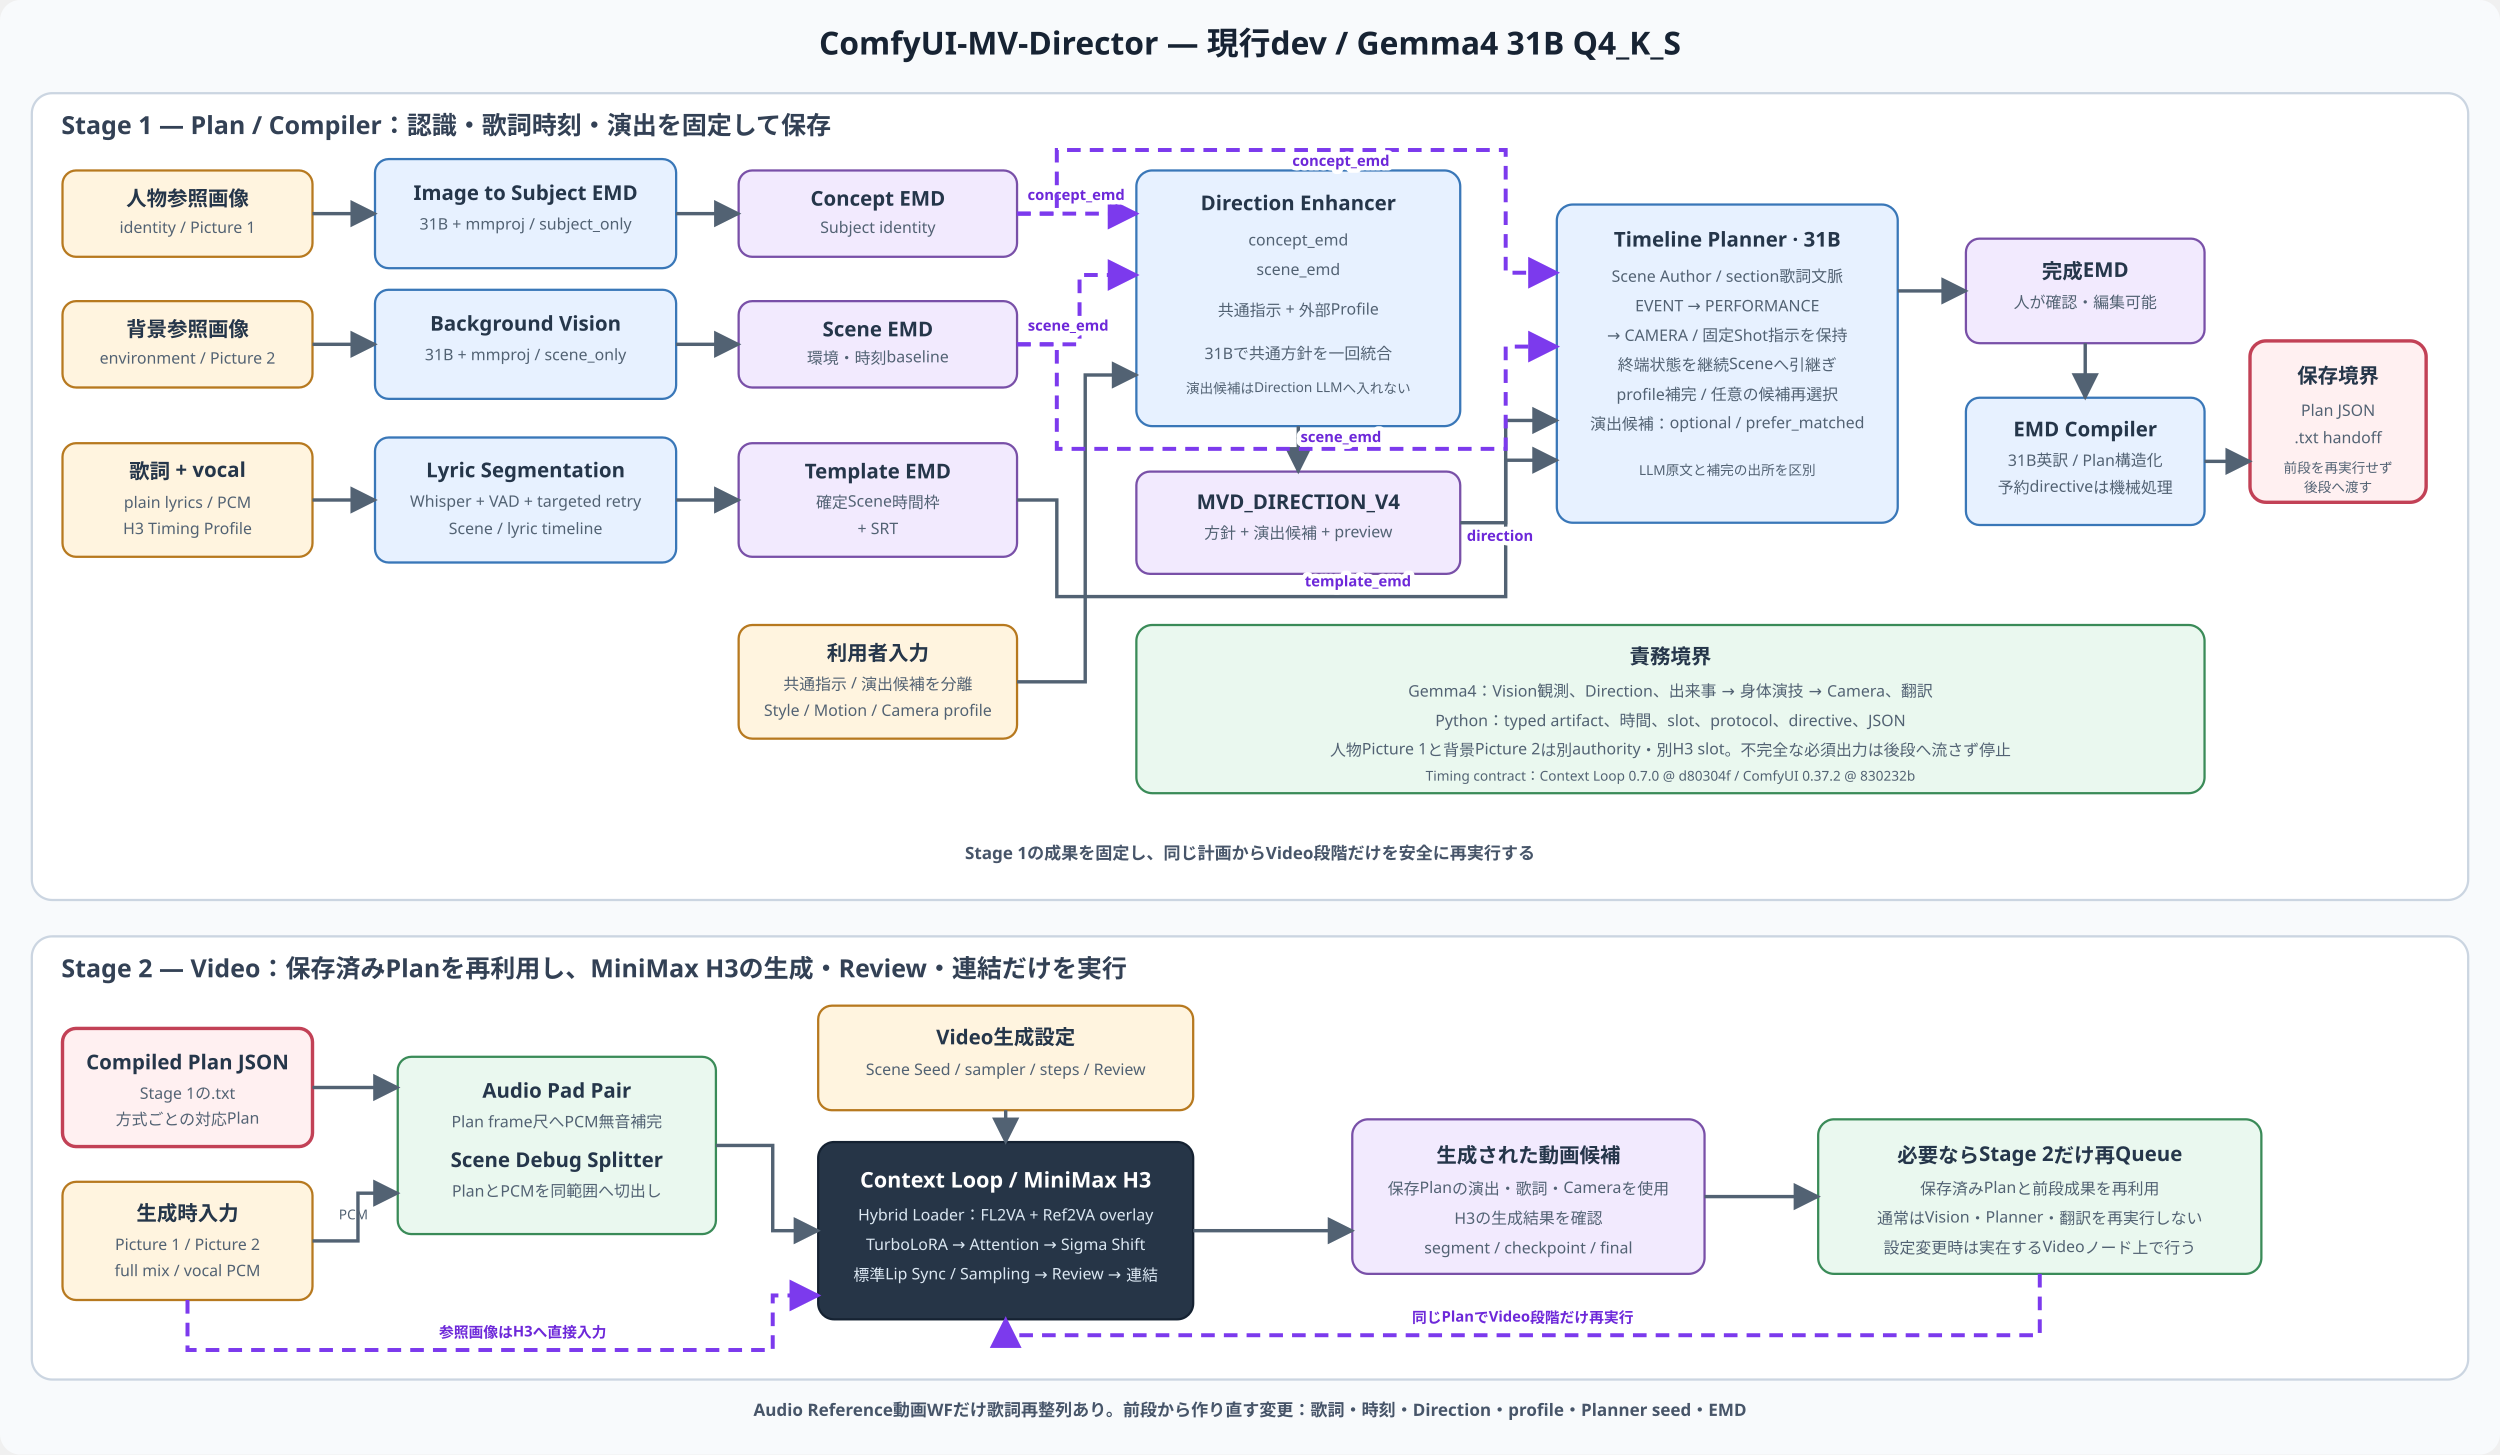
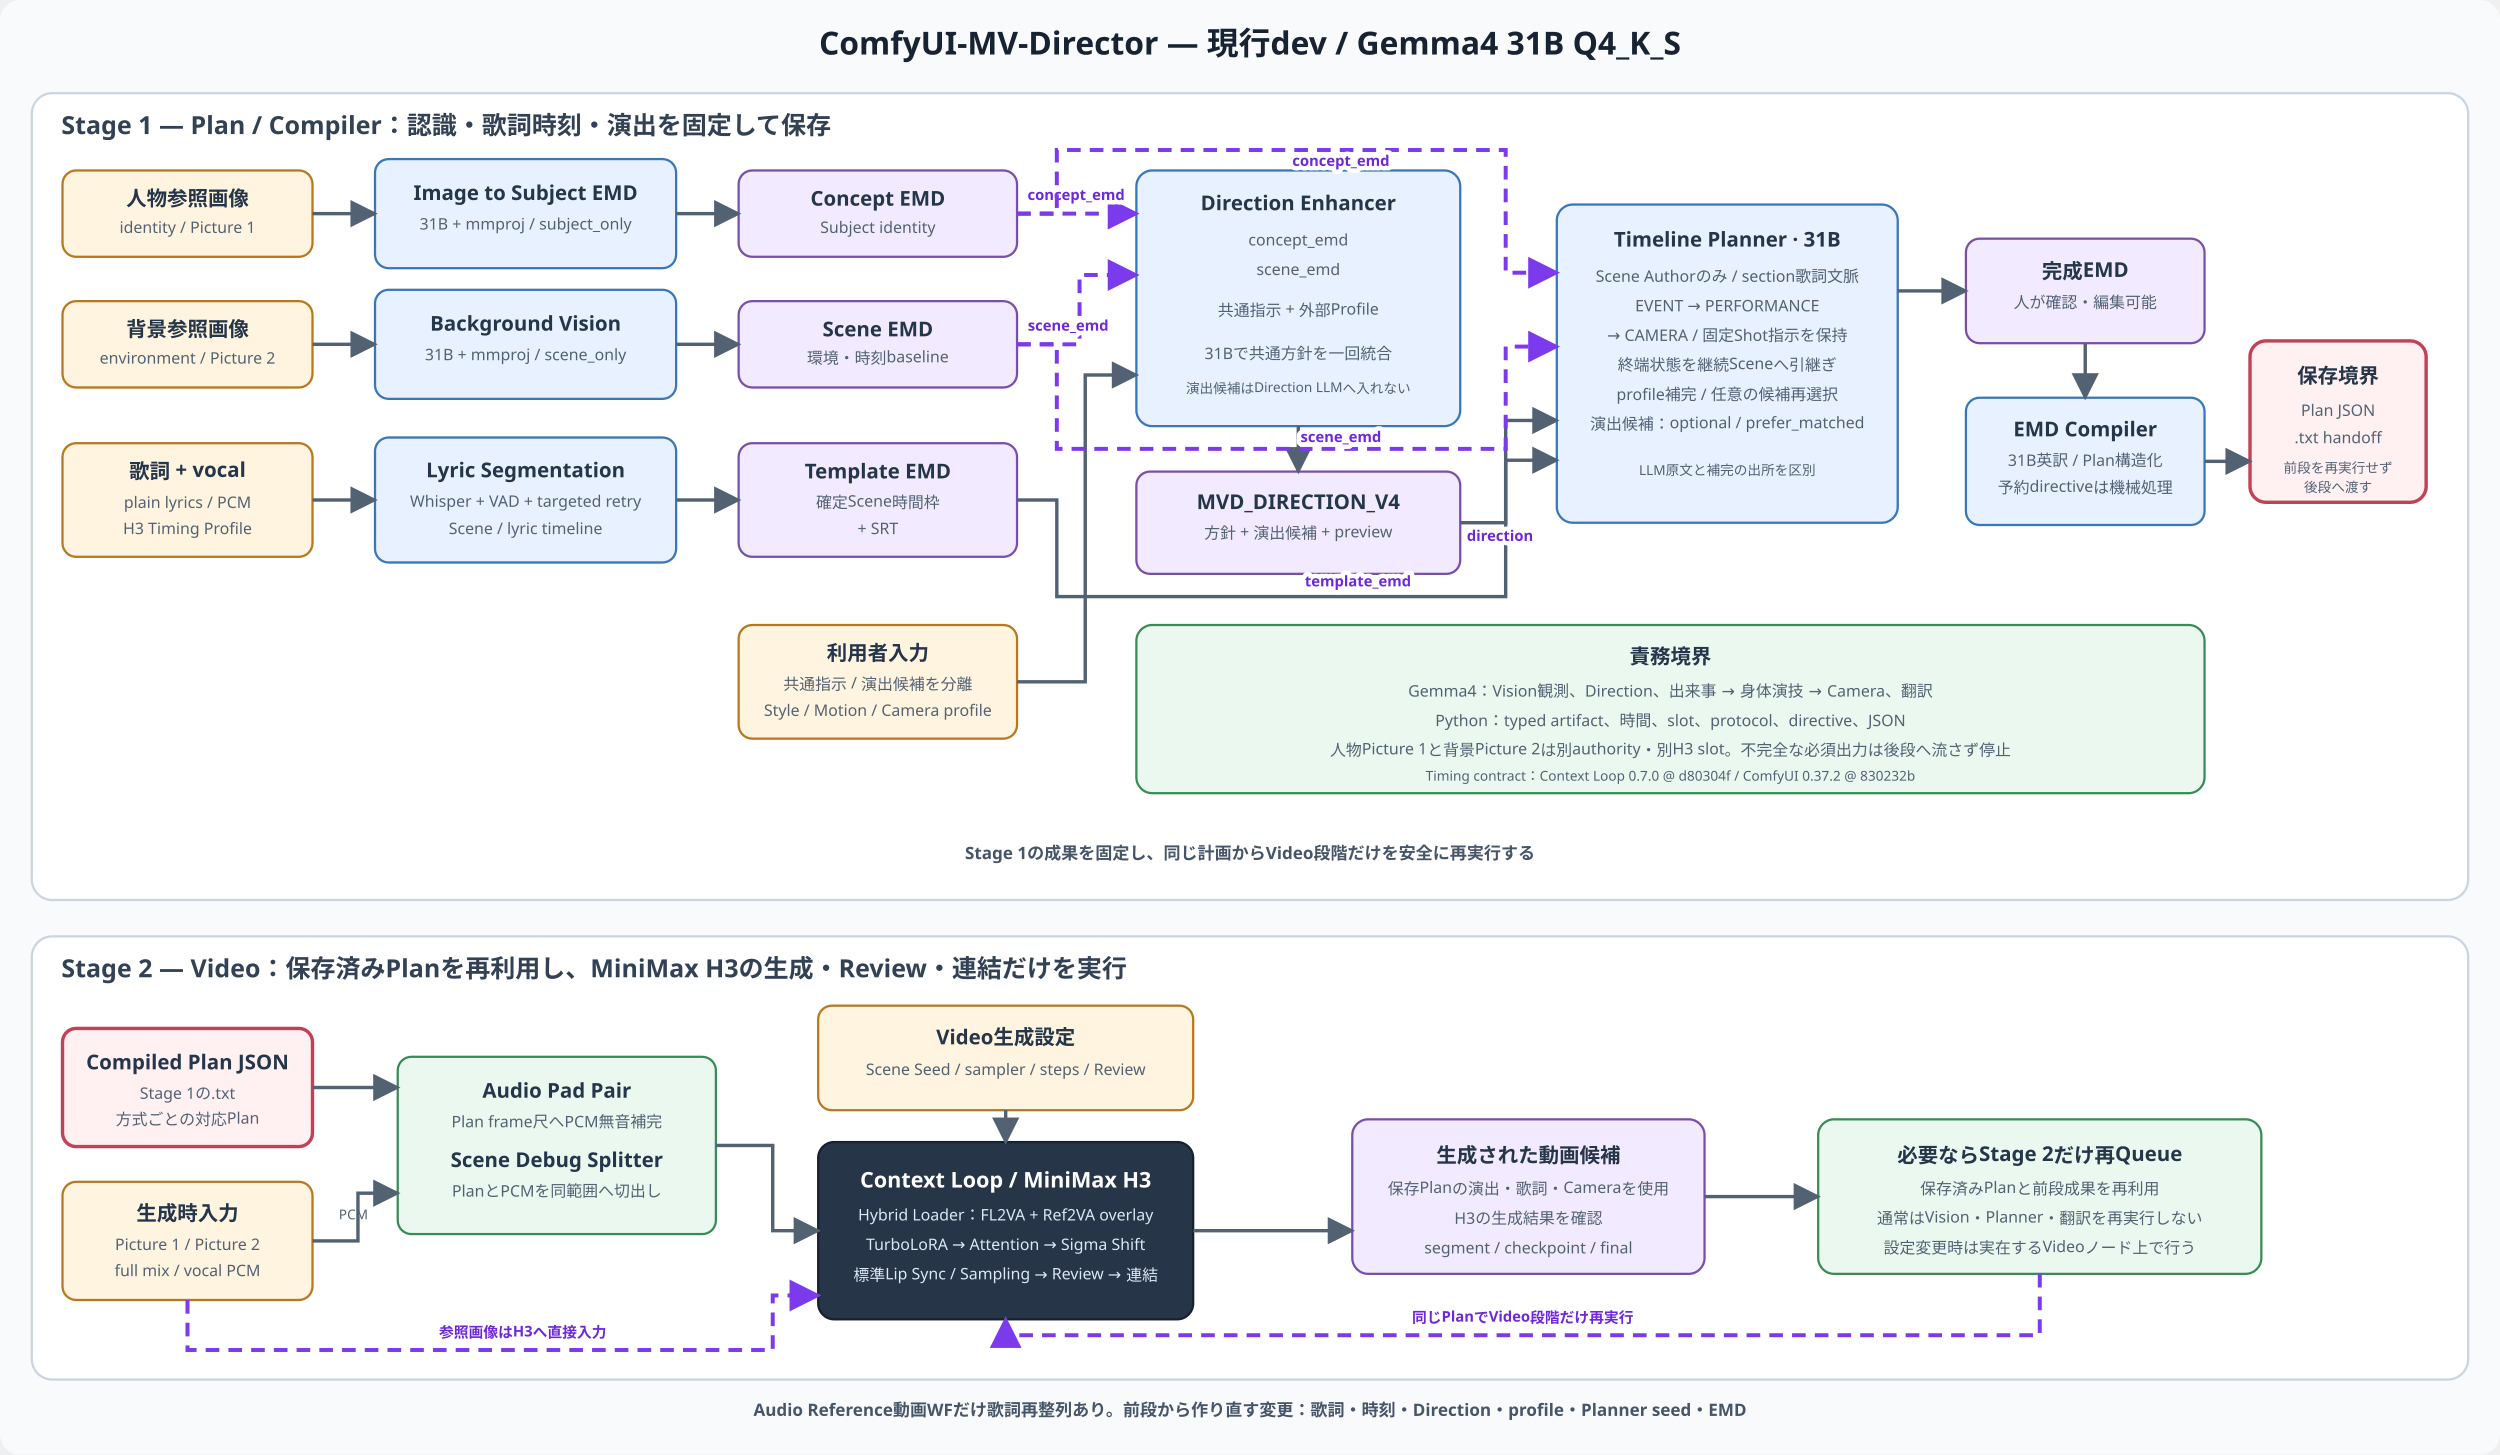
<svg xmlns="http://www.w3.org/2000/svg" width="2200" height="1280" viewBox="0 0 2200 1280" role="img" aria-labelledby="title desc">
  <defs>
    <marker id="arrow" viewBox="0 0 10 10" refX="9" refY="5" markerWidth="8" markerHeight="8" orient="auto">
      <path d="M0 0L10 5L0 10Z" fill="#526273" />
    </marker>
    <marker id="dashArrow" viewBox="0 0 10 10" refX="9" refY="5" markerWidth="8" markerHeight="8" orient="auto">
      <path d="M0 0L10 5L0 10Z" fill="#7c3aed" />
    </marker>
    <style>
      .canvas{fill:#f8fafc}.stage{fill:#fff;stroke:#cbd5e1;stroke-width:2}.input{fill:#fff4df;stroke:#b7791f;stroke-width:2}.node{fill:#e7f1ff;stroke:#3977b8;stroke-width:2}.py{fill:#eaf8ef;stroke:#3a8b58;stroke-width:2}.artifact{fill:#f2eafe;stroke:#7950a8;stroke-width:2}.save{fill:#fff0f1;stroke:#c24156;stroke-width:3}.target{fill:#263547;stroke:#152232;stroke-width:2}.edge{fill:none;stroke:#526273;stroke-width:3;marker-end:url(#arrow)}.dash{fill:none;stroke:#7c3aed;stroke-width:3.5;stroke-dasharray:12 8;marker-end:url(#dashArrow)}.title{fill:#172333;font:700 28px "Yu Gothic UI","Noto Sans JP",sans-serif;text-anchor:middle}.stageTitle{fill:#334155;font:700 22px "Yu Gothic UI","Noto Sans JP",sans-serif}.label{fill:#25364a;font:700 18px "Yu Gothic UI","Noto Sans JP",sans-serif;text-anchor:middle}.small{fill:#526273;font:500 14px "Yu Gothic UI","Noto Sans JP",sans-serif;text-anchor:middle}.tiny{fill:#526273;font:500 12px "Yu Gothic UI","Noto Sans JP",sans-serif;text-anchor:middle}.white{fill:#fff;font:700 19px "Yu Gothic UI","Noto Sans JP",sans-serif;text-anchor:middle}.whiteSmall{fill:#dbe7f2;font:500 14px "Yu Gothic UI","Noto Sans JP",sans-serif;text-anchor:middle}.note{fill:#475569;font:600 15px "Yu Gothic UI","Noto Sans JP",sans-serif;text-anchor:middle}.edgeLabel{fill:#6d28d9;font:700 13px "Yu Gothic UI","Noto Sans JP",sans-serif;text-anchor:middle;paint-order:stroke;stroke:#fff;stroke-width:8;stroke-linejoin:round}
    </style>
  </defs>
  <rect class="canvas" width="2200" height="1280" rx="18" />
  <text class="title" x="1100" y="48">ComfyUI-MV-Director — 現行dev / Gemma4 31B Q4_K_S</text>
  <rect class="stage" x="28" y="82" width="2144" height="710" rx="18" />
  <text class="stageTitle" x="54" y="118">Stage 1 — Plan / Compiler：認識・歌詞時刻・演出を固定して保存</text>
  <rect class="input" x="55" y="150" width="220" height="76" rx="12" />
  <text class="label" x="165" y="181">人物参照画像</text>
  <text class="small" x="165" y="205">identity / Picture 1</text>
  <rect class="node" x="330" y="140" width="265" height="96" rx="12" />
  <text class="label" x="462.5" y="176">Image to Subject EMD</text>
  <text class="small" x="462.5" y="202">31B + mmproj / subject_only</text>
  <rect class="artifact" x="650" y="150" width="245" height="76" rx="12" />
  <text class="label" x="772.5" y="181">Concept EMD</text>
  <text class="small" x="772.5" y="205">Subject identity</text>
  <path class="edge" d="M275 188H330" />
  <path class="edge" d="M595 188H650" />
  <rect class="input" x="55" y="265" width="220" height="76" rx="12" />
  <text class="label" x="165" y="296">背景参照画像</text>
  <text class="small" x="165" y="320">environment / Picture 2</text>
  <rect class="node" x="330" y="255" width="265" height="96" rx="12" />
  <text class="label" x="462.5" y="291">Background Vision</text>
  <text class="small" x="462.5" y="317">31B + mmproj / scene_only</text>
  <rect class="artifact" x="650" y="265" width="245" height="76" rx="12" />
  <text class="label" x="772.5" y="296">Scene EMD</text>
  <text class="small" x="772.5" y="320">環境・時刻baseline</text>
  <path class="edge" d="M275 303H330" />
  <path class="edge" d="M595 303H650" />
  <rect class="input" x="55" y="390" width="220" height="100" rx="12" />
  <text class="label" x="165" y="421">歌詞 + vocal</text>
  <text class="small" x="165" y="447">plain lyrics / PCM</text>
  <text class="small" x="165" y="470">H3 Timing Profile</text>
  <rect class="node" x="330" y="385" width="265" height="110" rx="12" />
  <text class="label" x="462.5" y="420">Lyric Segmentation</text>
  <text class="small" x="462.5" y="446">Whisper + VAD + targeted retry</text>
  <text class="small" x="462.5" y="470">Scene / lyric timeline</text>
  <rect class="artifact" x="650" y="390" width="245" height="100" rx="12" />
  <text class="label" x="772.5" y="421">Template EMD</text>
  <text class="small" x="772.5" y="447">確定Scene時間枠</text>
  <text class="small" x="772.5" y="470">+ SRT</text>
  <path class="edge" d="M275 440H330" />
  <path class="edge" d="M595 440H650" />
  <rect class="input" x="650" y="550" width="245" height="100" rx="12" />
  <text class="label" x="772.5" y="581">利用者入力</text>
  <text class="small" x="772.5" y="607">共通指示 / 演出候補を分離</text>
  <text class="small" x="772.5" y="630">Style / Motion / Camera profile</text>
  <rect class="node" x="1000" y="150" width="285" height="225" rx="14" />
  <text class="label" x="1142.5" y="185">Direction Enhancer</text>
  <text class="small" x="1142.5" y="216">concept_emd</text>
  <text class="small" x="1142.5" y="242">scene_emd</text>
  <text class="small" x="1142.5" y="278">共通指示 + 外部Profile</text>
  <text class="small" x="1142.5" y="316">31Bで共通方針を一回統合</text>
  <text class="tiny" x="1142.5" y="346">演出候補はDirection LLMへ入れない</text>
  <path class="dash" d="M895 188H1000" />
  <text class="edgeLabel" x="947" y="176">concept_emd</text>
  <path class="dash" d="M895 303H950V242H1000" />
  <text class="edgeLabel" x="940" y="291">scene_emd</text>
  <path class="edge" d="M895 600H955V330H1000" />
  <rect class="artifact" x="1000" y="415" width="285" height="90" rx="12" />
  <text class="label" x="1142.5" y="448">MVD_DIRECTION_V4</text>
  <text class="small" x="1142.5" y="474">方針 + 演出候補 + preview</text>
  <path class="edge" d="M1142.5 375V415" />
  <rect class="node" x="1370" y="180" width="300" height="280" rx="14" />
  <text class="label" x="1520" y="217">Timeline Planner · 31B</text>
-   <text class="small" x="1520" y="248">Scene Author / section歌詞文脈</text>
+   <text class="small" x="1520" y="248">Scene Authorのみ / section歌詞文脈</text>
  <text class="small" x="1520" y="274">EVENT → PERFORMANCE</text>
  <text class="small" x="1520" y="300">→ CAMERA / 固定Shot指示を保持</text>
  <text class="small" x="1520" y="326">終端状態を継続Sceneへ引継ぎ</text>
  <text class="small" x="1520" y="352">profile補完 / 任意の候補再選択</text>
  <text class="small" x="1520" y="378">演出候補：optional / prefer_matched</text>
  <text class="tiny" x="1520" y="418">LLM原文と補完の出所を区別</text>
  <path class="edge" d="M895 440H930V525H1325V405H1370" />
  <text class="edgeLabel" x="1195" y="516">template_emd</text>
  <path class="edge" d="M1285 460H1325V370H1370" />
  <text class="edgeLabel" x="1320" y="476">direction</text>
  <path class="dash" d="M895 188H930V132H1325V240H1370" />
  <text class="edgeLabel" x="1180" y="146">concept_emd</text>
  <path class="dash" d="M895 303H930V395H1325V305H1370" />
  <text class="edgeLabel" x="1180" y="389">scene_emd</text>
  <rect class="artifact" x="1730" y="210" width="210" height="92" rx="12" />
  <text class="label" x="1835" y="245">完成EMD</text>
  <text class="small" x="1835" y="271">人が確認・編集可能</text>
  <path class="edge" d="M1670 256H1730" />
  <rect class="node" x="1730" y="350" width="210" height="112" rx="12" />
  <text class="label" x="1835" y="384">EMD Compiler</text>
  <text class="small" x="1835" y="410">31B英訳 / Plan構造化</text>
  <text class="small" x="1835" y="434">予約directiveは機械処理</text>
  <path class="edge" d="M1835 302V350" />
  <rect class="save" x="1980" y="300" width="155" height="142" rx="14" />
  <text class="label" x="2057.5" y="337">保存境界</text>
  <text class="small" x="2057.5" y="366">Plan JSON</text>
  <text class="small" x="2057.5" y="390">.txt handoff</text>
  <text class="tiny" x="2057.5" y="416">前段を再実行せず</text>
  <text class="tiny" x="2057.5" y="433">後段へ渡す</text>
  <path class="edge" d="M1940 406H1980" />
  <rect class="py" x="1000" y="550" width="940" height="148" rx="14" />
  <text class="label" x="1470" y="584">責務境界</text>
  <text class="small" x="1470" y="613">Gemma4：Vision観測、Direction、出来事 → 身体演技 → Camera、翻訳</text>
  <text class="small" x="1470" y="639">Python：typed artifact、時間、slot、protocol、directive、JSON</text>
  <text class="small" x="1470" y="665">人物Picture 1と背景Picture 2は別authority・別H3 slot。不完全な必須出力は後段へ流さず停止</text>
  <text class="tiny" x="1470" y="687">Timing contract：Context Loop 0.7.0 @ d80304f / ComfyUI 0.37.2 @ 830232b</text>
  <text class="note" x="1100" y="756">Stage 1の成果を固定し、同じ計画からVideo段階だけを安全に再実行する</text>
  <rect class="stage" x="28" y="824" width="2144" height="390" rx="18" />
  <text class="stageTitle" x="54" y="860">Stage 2 — Video：保存済みPlanを再利用し、MiniMax H3の生成・Review・連結だけを実行</text>
  <rect class="save" x="55" y="905" width="220" height="104" rx="12" />
  <text class="label" x="165" y="941">Compiled Plan JSON</text>
  <text class="small" x="165" y="967">Stage 1の.txt</text>
  <text class="small" x="165" y="990">方式ごとの対応Plan</text>
  <rect class="input" x="55" y="1040" width="220" height="104" rx="12" />
  <text class="label" x="165" y="1074">生成時入力</text>
  <text class="small" x="165" y="1100">Picture 1 / Picture 2</text>
  <text class="small" x="165" y="1123">full mix / vocal PCM</text>
  <rect class="py" x="350" y="930" width="280" height="156" rx="12" />
  <text class="label" x="490" y="966">Audio Pad Pair</text>
  <text class="small" x="490" y="992">Plan frame尺へPCM無音補完</text>
  <text class="label" x="490" y="1027">Scene Debug Splitter</text>
  <text class="small" x="490" y="1053">PlanとPCMを同範囲へ切出し</text>
  <rect class="input" x="720" y="885" width="330" height="92" rx="12" />
  <text class="label" x="885" y="919">Video生成設定</text>
  <text class="small" x="885" y="946">Scene Seed / sampler / steps / Review</text>
  <rect class="target" x="720" y="1005" width="330" height="156" rx="14" />
  <text class="white" x="885" y="1045">Context Loop / MiniMax H3</text>
  <text class="whiteSmall" x="885" y="1074">Hybrid Loader：FL2VA + Ref2VA overlay</text>
  <text class="whiteSmall" x="885" y="1100">TurboLoRA → Attention → Sigma Shift</text>
  <text class="whiteSmall" x="885" y="1127">標準Lip Sync / Sampling → Review → 連結</text>
  <rect class="artifact" x="1190" y="985" width="310" height="136" rx="14" />
  <text class="label" x="1345" y="1023">生成された動画候補</text>
  <text class="small" x="1345" y="1051">保存Planの演出・歌詞・Cameraを使用</text>
  <text class="small" x="1345" y="1077">H3の生成結果を確認</text>
  <text class="small" x="1345" y="1103">segment / checkpoint / final</text>
  <rect class="py" x="1600" y="985" width="390" height="136" rx="14" />
  <text class="label" x="1795" y="1023">必要ならStage 2だけ再Queue</text>
  <text class="small" x="1795" y="1051">保存済みPlanと前段成果を再利用</text>
  <text class="small" x="1795" y="1077">通常はVision・Planner・翻訳を再実行しない</text>
  <text class="small" x="1795" y="1103">設定変更時は実在するVideoノード上で行う</text>
  <path class="edge" d="M275 957H350" />
  <path class="edge" d="M275 1092H315V1050H350" />
  <text class="tiny" x="311" y="1073">PCM</text>
  <path class="dash" d="M165 1144V1188H680V1140H720" />
  <text class="edgeLabel" x="460" y="1177">参照画像はH3へ直接入力</text>
  <path class="edge" d="M630 1008H680V1083H720" />
  <path class="edge" d="M885 977V1005" />
  <path class="edge" d="M1050 1083H1190" />
  <path class="edge" d="M1500 1053H1600" />
  <path class="dash" d="M1795 1121V1175H885V1161" />
  <text class="edgeLabel" x="1340" y="1164">同じPlanでVideo段階だけ再実行</text>
  <text class="note" x="1100" y="1246">Audio Reference動画WFだけ歌詞再整列あり。前段から作り直す変更：歌詞・時刻・Direction・profile・Planner seed・EMD</text>
</svg>
